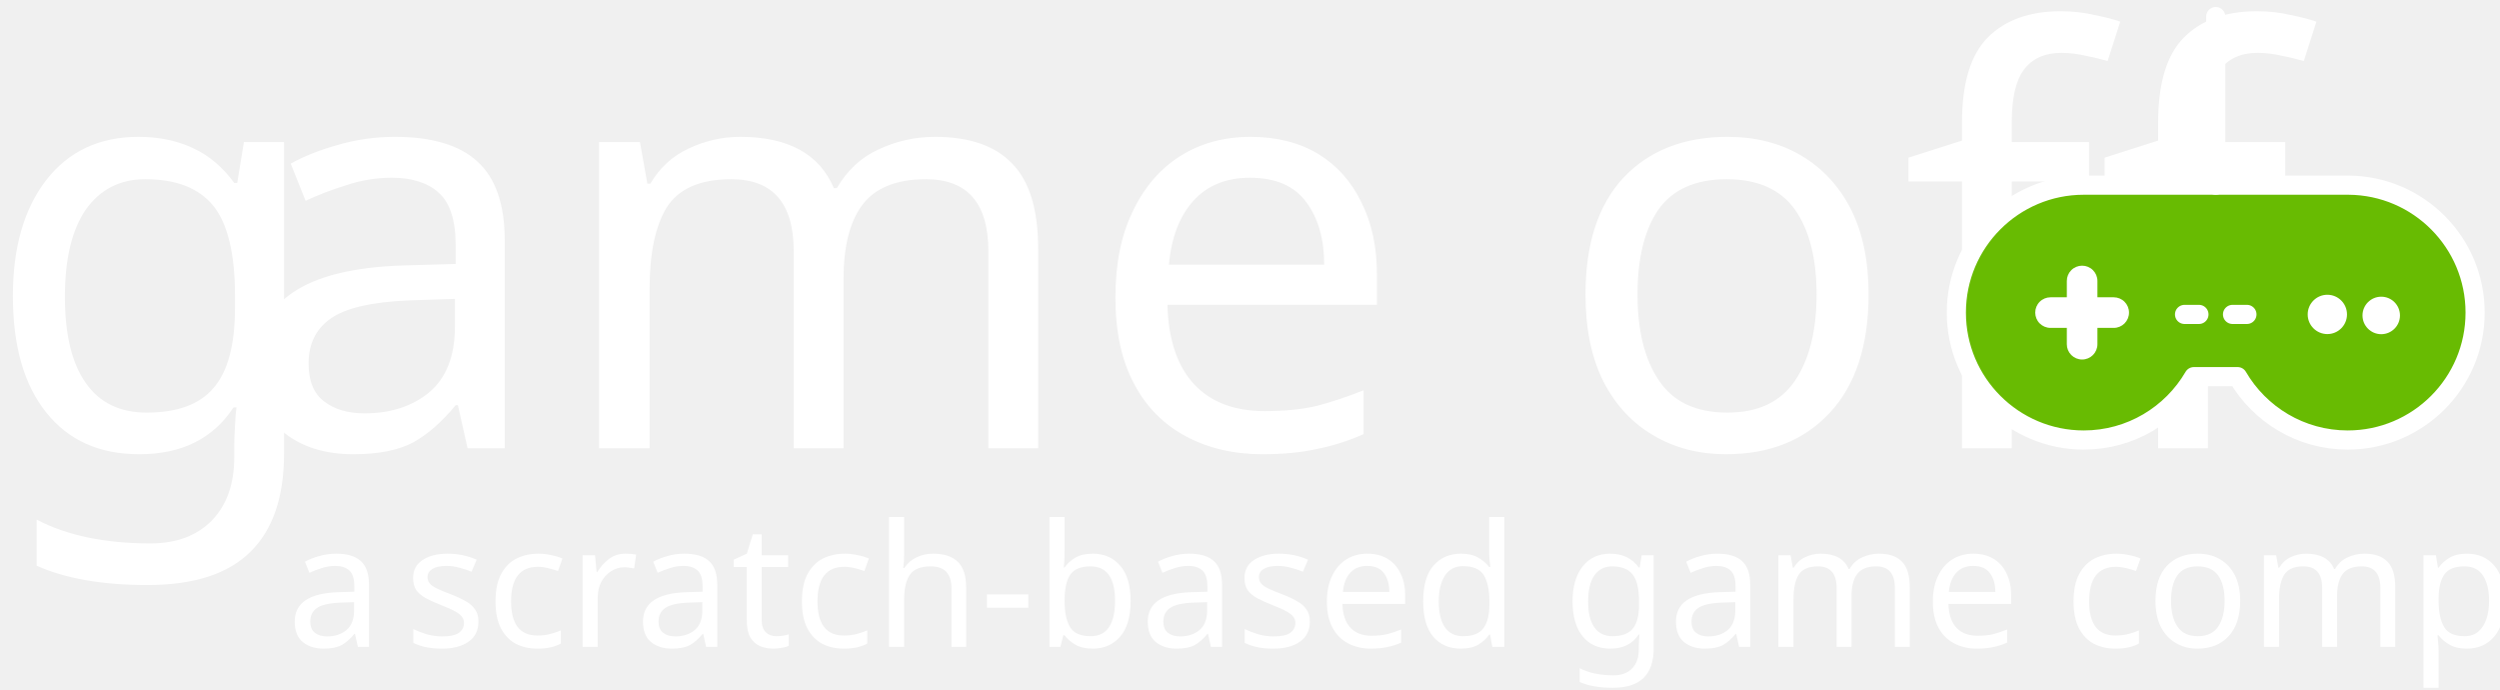
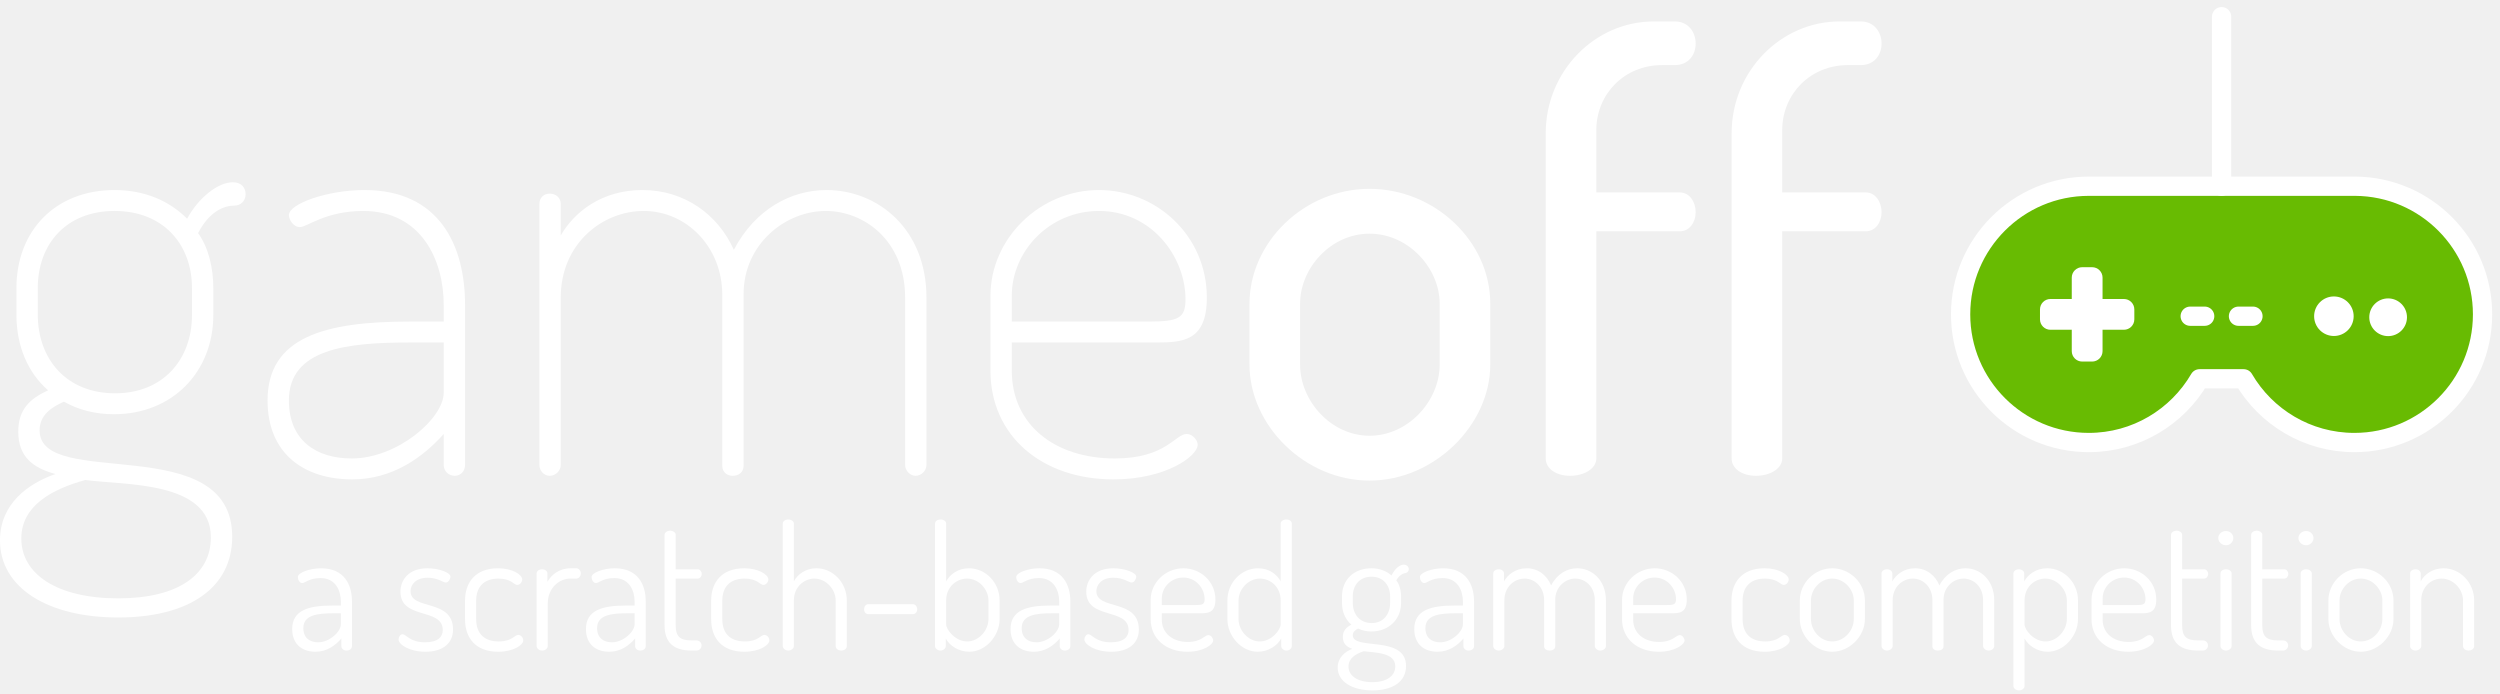
- <svg xmlns="http://www.w3.org/2000/svg" width="100%" height="100%" viewBox="0 0 261 72" version="1.1" xml:space="preserve" style="fill-rule:evenodd;clip-rule:evenodd;stroke-linejoin:round;stroke-miterlimit:1.414;">
-   <g transform="matrix(1,0,0,1,-49.1837,-149.024)">
-     <g transform="matrix(4.96607,0,0,4.96607,-461.092,-845.751)">
-       <text x="102.368px" y="209.738px" style="font-family:'Dosis-ExtraLight';font-size:12px;fill:white;">g<tspan x="107.6px 112.556px 121.64px 126.86px 129.14px 134.48px 137.828px " y="209.738px 209.738px 209.738px 209.738px 209.738px 209.738px 209.738px ">ame off</tspan>
-       </text>
+ <svg xmlns="http://www.w3.org/2000/svg" width="100%" height="100%" viewBox="0 0 382 106" version="1.1" xml:space="preserve" style="fill-rule:evenodd;clip-rule:evenodd;stroke-linejoin:round;stroke-miterlimit:1.414;">
+   <g transform="matrix(1,0,0,1,-51.324,-126.43)">
+     <g transform="matrix(7.76125,0,0,7.61251,-746.163,-1397.5)">
+       <path d="M106.532,206.51C106.532,207.41 105.956,208.082 105.02,208.082C104.06,208.082 103.496,207.398 103.496,206.498L103.496,205.97C103.496,205.094 104.048,204.422 105.008,204.422C105.968,204.422 106.532,205.094 106.532,205.97L106.532,206.51ZM106.904,210.974C106.904,211.718 106.268,212.198 105.08,212.198C103.868,212.198 103.172,211.706 103.172,210.998C103.172,210.326 103.796,210.002 104.432,209.822C105.2,209.93 106.904,209.834 106.904,210.974ZM107.372,204.314C107.48,204.314 107.588,204.23 107.588,204.086C107.588,203.966 107.516,203.846 107.336,203.846C107.036,203.846 106.652,204.17 106.436,204.578C106.088,204.218 105.596,204.002 105.008,204.002C103.844,204.002 103.076,204.818 103.076,205.97L103.076,206.51C103.076,207.134 103.304,207.674 103.7,208.022C103.34,208.19 103.112,208.406 103.112,208.85C103.112,209.366 103.412,209.582 103.844,209.702C103.304,209.894 102.752,210.302 102.752,211.034C102.752,211.982 103.688,212.582 105.08,212.582C106.46,212.582 107.324,211.994 107.324,210.962C107.324,208.802 103.532,210.038 103.532,208.826C103.532,208.514 103.772,208.358 104.012,208.25C104.3,208.418 104.636,208.502 104.996,208.502C106.148,208.502 106.952,207.65 106.952,206.51L106.952,205.97C106.952,205.562 106.856,205.154 106.652,204.866C106.88,204.422 107.168,204.314 107.372,204.314Z" style="fill:white;fill-rule:nonzero;" />
+       <path d="M109.928,204.002C109.196,204.002 108.44,204.278 108.44,204.506C108.44,204.59 108.524,204.746 108.656,204.746C108.8,204.746 109.16,204.422 109.904,204.422C111.044,204.422 111.488,205.406 111.488,206.306L111.488,206.642L110.816,206.642C109.148,206.642 108.02,206.954 108.02,208.226C108.02,209.306 108.752,209.81 109.688,209.81C110.48,209.81 111.08,209.366 111.488,208.898L111.488,209.522C111.488,209.642 111.584,209.738 111.704,209.738C111.824,209.738 111.908,209.642 111.908,209.522L111.908,206.306C111.908,205.118 111.404,204.002 109.928,204.002ZM111.488,208.07C111.488,208.586 110.576,209.39 109.676,209.39C108.98,209.39 108.44,209.03 108.44,208.226C108.44,207.182 109.592,207.062 110.828,207.062L111.488,207.062L111.488,208.07Z" style="fill:white;fill-rule:nonzero;" />
+       <path d="M116.972,209.534C116.972,209.678 117.08,209.738 117.176,209.738C117.284,209.738 117.392,209.678 117.392,209.534L117.392,206.09C117.392,205.094 118.208,204.422 119.012,204.422C119.756,204.422 120.572,205.01 120.572,206.162L120.572,209.522C120.572,209.63 120.668,209.738 120.776,209.738C120.896,209.738 120.992,209.63 120.992,209.522L120.992,206.162C120.992,204.782 120.032,204.002 119.024,204.002C118.328,204.002 117.62,204.386 117.2,205.202C116.888,204.494 116.228,204.002 115.4,204.002C114.596,204.002 114.056,204.446 113.792,204.914L113.792,204.278C113.792,204.158 113.696,204.074 113.576,204.074C113.456,204.074 113.372,204.158 113.372,204.278L113.372,209.522C113.372,209.63 113.456,209.738 113.576,209.738C113.696,209.738 113.792,209.63 113.792,209.522L113.792,206.162C113.792,205.07 114.62,204.422 115.424,204.422C116.276,204.422 116.972,205.154 116.972,206.102L116.972,209.534Z" style="fill:white;fill-rule:nonzero;" />
+       <path d="M124.388,204.002C123.224,204.002 122.252,204.974 122.252,206.126L122.252,207.626C122.252,208.934 123.26,209.81 124.676,209.81C125.708,209.81 126.332,209.342 126.332,209.114C126.332,209.018 126.224,208.898 126.116,208.898C125.888,208.898 125.708,209.39 124.7,209.39C123.524,209.39 122.672,208.718 122.672,207.626L122.672,207.062L125.516,207.062C126.032,207.062 126.512,207.038 126.512,206.162C126.512,204.914 125.516,204.002 124.388,204.002ZM122.672,206.642L122.672,206.126C122.672,205.226 123.416,204.422 124.388,204.422C125.42,204.422 126.092,205.334 126.092,206.198C126.092,206.57 125.96,206.642 125.372,206.642L122.672,206.642Z" style="fill:white;fill-rule:nonzero;" />
+       <path d="M129.716,203.978C128.42,203.978 127.352,205.058 127.352,206.282L127.352,207.506C127.352,208.73 128.444,209.834 129.716,209.834C130.988,209.834 132.092,208.718 132.092,207.506L132.092,206.282C132.092,205.022 130.988,203.978 129.716,203.978ZM131.096,207.506C131.096,208.238 130.472,208.934 129.716,208.934C128.96,208.934 128.348,208.238 128.348,207.506L128.348,206.282C128.348,205.574 128.948,204.878 129.716,204.878C130.484,204.878 131.096,205.574 131.096,206.282L131.096,207.506Z" style="fill:white;fill-rule:nonzero;" />
+       <path d="M134.18,202.778C134.192,202.07 134.732,201.494 135.476,201.494L135.728,201.494C135.992,201.494 136.136,201.29 136.136,201.062C136.136,200.834 135.992,200.618 135.728,200.618L135.308,200.618C134.156,200.618 133.184,201.614 133.184,202.862L133.184,209.39C133.184,209.594 133.388,209.738 133.664,209.738C133.94,209.738 134.18,209.594 134.18,209.39L134.18,204.83L135.824,204.83C136.016,204.83 136.136,204.65 136.136,204.446C136.136,204.242 136.016,204.05 135.824,204.05L134.18,204.05L134.18,202.778Z" style="fill:white;fill-rule:nonzero;" />
+       <path d="M137.84,202.778C137.852,202.07 138.392,201.494 139.136,201.494L139.388,201.494C139.652,201.494 139.796,201.29 139.796,201.062C139.796,200.834 139.652,200.618 139.388,200.618L138.968,200.618C137.816,200.618 136.844,201.614 136.844,202.862L136.844,209.39C136.844,209.594 137.048,209.738 137.324,209.738C137.6,209.738 137.84,209.594 137.84,209.39L137.84,204.83L139.484,204.83C139.676,204.83 139.796,204.65 139.796,204.446C139.796,204.242 139.676,204.05 139.484,204.05L137.84,204.05L137.84,202.778Z" style="fill:white;fill-rule:nonzero;" />
    </g>
-     <g transform="matrix(1.48577,0,0,1.48577,90.071,-95.0669)">
-       <text x="-7.348px" y="209.738px" style="font-family:'Dosis-Regular';font-size:12px;fill:white;">a<tspan x="-2.212px 0.068px 4.568px 9.38px 13.232px 18.368px 21.812px 26.624px 32.456px 37.292px 42.98px 48.116px 52.616px 57.992px 63.68px 65.96px 71.264px 76.4px 85.64px 91.016px 93.296px 98.108px 103.604px 112.844px 118.532px 123.908px 127.352px 129.524px 132.968px 135.14px 140.636px " y="209.738px 209.738px 209.738px 209.738px 209.738px 209.738px 209.738px 209.738px 209.738px 209.738px 209.738px 209.738px 209.738px 209.738px 209.738px 209.738px 209.738px 209.738px 209.738px 209.738px 209.738px 209.738px 209.738px 209.738px 209.738px 209.738px 209.738px 209.738px 209.738px 209.738px 209.738px "> scratch-based game competition</tspan>
-       </text>
+     <g transform="matrix(2.18099,0,0,2.187,111.213,-232.863)">
+       <path d="M-4.972,203.99C-5.74,203.99 -6.592,204.29 -6.592,204.602C-6.592,204.782 -6.484,205.022 -6.28,205.022C-6.088,205.022 -5.8,204.674 -4.996,204.674C-3.964,204.674 -3.58,205.538 -3.58,206.306L-3.58,206.594L-4.192,206.594C-5.86,206.594 -6.988,206.93 -6.988,208.238C-6.988,209.318 -6.268,209.822 -5.356,209.822C-4.552,209.822 -3.964,209.378 -3.544,208.898L-3.544,209.426C-3.544,209.606 -3.388,209.738 -3.184,209.738C-2.956,209.738 -2.8,209.606 -2.8,209.426L-2.8,206.306C-2.8,205.106 -3.364,203.99 -4.972,203.99ZM-3.58,207.902C-3.58,208.442 -4.396,209.162 -5.164,209.162C-5.752,209.162 -6.208,208.862 -6.208,208.166C-6.208,207.242 -5.188,207.134 -4.084,207.134L-3.58,207.134L-3.58,207.902Z" style="fill:white;fill-rule:nonzero;" />
+       <path d="M2.324,209.162C1.244,209.162 1.004,208.598 0.74,208.598C0.584,208.598 0.464,208.802 0.464,208.958C0.464,209.318 1.22,209.822 2.348,209.822C3.572,209.822 4.28,209.222 4.28,208.274C4.28,206.09 1.304,206.954 1.304,205.586C1.304,205.19 1.616,204.65 2.504,204.65C3.212,204.65 3.584,204.986 3.776,204.986C3.968,204.986 4.1,204.71 4.1,204.578C4.1,204.29 3.284,203.99 2.492,203.99C1.124,203.99 0.596,204.854 0.596,205.622C0.596,207.614 3.56,206.714 3.56,208.31C3.56,208.766 3.236,209.162 2.324,209.162Z" style="fill:white;fill-rule:nonzero;" />
+       <path d="M7.448,209.822C8.504,209.822 9.2,209.354 9.2,209.03C9.2,208.85 9.056,208.646 8.84,208.646C8.6,208.646 8.408,209.102 7.484,209.102C6.428,209.102 5.9,208.514 5.9,207.542L5.9,206.258C5.9,205.298 6.428,204.71 7.472,204.71C8.348,204.71 8.552,205.154 8.78,205.154C8.972,205.154 9.128,204.938 9.128,204.77C9.128,204.446 8.456,203.99 7.436,203.99C5.84,203.99 5.12,204.986 5.12,206.258L5.12,207.542C5.12,208.85 5.852,209.822 7.448,209.822Z" style="fill:white;fill-rule:nonzero;" />
+       <path d="M12.92,204.71C13.088,204.71 13.232,204.542 13.232,204.35C13.232,204.158 13.088,203.99 12.92,203.99L12.5,203.99C11.72,203.99 11.156,204.458 10.892,204.938L10.892,204.35C10.892,204.182 10.724,204.062 10.52,204.062C10.304,204.062 10.136,204.182 10.136,204.35L10.136,209.426C10.136,209.582 10.304,209.738 10.52,209.738C10.748,209.738 10.916,209.582 10.916,209.426L10.916,206.462C10.916,205.37 11.708,204.71 12.5,204.71L12.92,204.71Z" style="fill:white;fill-rule:nonzero;" />
+       <path d="M15.608,203.99C14.84,203.99 13.988,204.29 13.988,204.602C13.988,204.782 14.096,205.022 14.3,205.022C14.492,205.022 14.78,204.674 15.584,204.674C16.616,204.674 17,205.538 17,206.306L17,206.594L16.388,206.594C14.72,206.594 13.592,206.93 13.592,208.238C13.592,209.318 14.312,209.822 15.224,209.822C16.028,209.822 16.616,209.378 17.036,208.898L17.036,209.426C17.036,209.606 17.192,209.738 17.396,209.738C17.624,209.738 17.78,209.606 17.78,209.426L17.78,206.306C17.78,205.106 17.216,203.99 15.608,203.99ZM17,207.902C17,208.442 16.184,209.162 15.416,209.162C14.828,209.162 14.372,208.862 14.372,208.166C14.372,207.242 15.392,207.134 16.496,207.134L17,207.134L17,207.902Z" style="fill:white;fill-rule:nonzero;" />
+       <path d="M19.88,204.71L21.428,204.71C21.584,204.71 21.704,204.554 21.704,204.386C21.704,204.218 21.584,204.062 21.428,204.062L19.88,204.062L19.88,201.65C19.88,201.482 19.676,201.362 19.484,201.362C19.304,201.362 19.1,201.482 19.1,201.65L19.1,207.974C19.1,209.21 19.76,209.738 20.996,209.738L21.332,209.738C21.548,209.738 21.692,209.57 21.692,209.378C21.692,209.198 21.548,209.03 21.332,209.03L20.996,209.03C20.168,209.03 19.88,208.754 19.88,207.974L19.88,204.71Z" style="fill:white;fill-rule:nonzero;" />
+       <path d="M24.692,209.822C25.748,209.822 26.444,209.354 26.444,209.03C26.444,208.85 26.3,208.646 26.084,208.646C25.844,208.646 25.652,209.102 24.728,209.102C23.672,209.102 23.144,208.514 23.144,207.542L23.144,206.258C23.144,205.298 23.672,204.71 24.716,204.71C25.592,204.71 25.796,205.154 26.024,205.154C26.216,205.154 26.372,204.938 26.372,204.77C26.372,204.446 25.7,203.99 24.68,203.99C23.084,203.99 22.364,204.986 22.364,206.258L22.364,207.542C22.364,208.85 23.096,209.822 24.692,209.822Z" style="fill:white;fill-rule:nonzero;" />
+       <path d="M28.16,206.234C28.16,205.274 28.892,204.71 29.6,204.71C30.416,204.71 31.088,205.466 31.088,206.234L31.088,209.426C31.088,209.63 31.292,209.738 31.472,209.738C31.676,209.738 31.868,209.63 31.868,209.426L31.868,206.234C31.868,204.998 30.896,203.99 29.744,203.99C28.952,203.99 28.412,204.434 28.16,204.902L28.16,200.87C28.16,200.702 27.98,200.582 27.764,200.582C27.548,200.582 27.38,200.702 27.38,200.87L27.38,209.426C27.38,209.582 27.548,209.738 27.764,209.738C27.98,209.738 28.16,209.582 28.16,209.426L28.16,206.234Z" style="fill:white;fill-rule:nonzero;" />
+       <path d="M33.08,206.858C33.08,207.062 33.2,207.194 33.38,207.194L36.5,207.194C36.656,207.194 36.8,207.062 36.8,206.858C36.8,206.654 36.656,206.498 36.5,206.498L33.38,206.498C33.2,206.498 33.08,206.654 33.08,206.858Z" style="fill:white;fill-rule:nonzero;" />
+       <path d="M38.432,200.582C38.216,200.582 38.048,200.702 38.048,200.87L38.048,209.426C38.048,209.582 38.216,209.738 38.432,209.738C38.636,209.738 38.804,209.582 38.804,209.426L38.804,208.898C39.056,209.39 39.704,209.822 40.448,209.822C41.576,209.822 42.572,208.73 42.572,207.542L42.572,206.234C42.572,204.998 41.6,203.99 40.424,203.99C39.632,203.99 39.092,204.434 38.828,204.902L38.828,200.87C38.828,200.702 38.66,200.582 38.432,200.582ZM41.792,207.542C41.792,208.334 41.108,209.102 40.304,209.102C39.464,209.102 38.828,208.274 38.828,207.914L38.828,206.234C38.828,205.274 39.572,204.71 40.292,204.71C41.12,204.71 41.792,205.466 41.792,206.234L41.792,207.542Z" style="fill:white;fill-rule:nonzero;" />
+       <path d="M45.356,203.99C44.588,203.99 43.736,204.29 43.736,204.602C43.736,204.782 43.844,205.022 44.048,205.022C44.24,205.022 44.528,204.674 45.332,204.674C46.364,204.674 46.748,205.538 46.748,206.306L46.748,206.594L46.136,206.594C44.468,206.594 43.34,206.93 43.34,208.238C43.34,209.318 44.06,209.822 44.972,209.822C45.776,209.822 46.364,209.378 46.784,208.898L46.784,209.426C46.784,209.606 46.94,209.738 47.144,209.738C47.372,209.738 47.528,209.606 47.528,209.426L47.528,206.306C47.528,205.106 46.964,203.99 45.356,203.99ZM46.748,207.902C46.748,208.442 45.932,209.162 45.164,209.162C44.576,209.162 44.12,208.862 44.12,208.166C44.12,207.242 45.14,207.134 46.244,207.134L46.748,207.134L46.748,207.902Z" style="fill:white;fill-rule:nonzero;" />
+       <path d="M50.372,209.162C49.292,209.162 49.052,208.598 48.788,208.598C48.632,208.598 48.512,208.802 48.512,208.958C48.512,209.318 49.268,209.822 50.396,209.822C51.62,209.822 52.328,209.222 52.328,208.274C52.328,206.09 49.352,206.954 49.352,205.586C49.352,205.19 49.664,204.65 50.552,204.65C51.26,204.65 51.632,204.986 51.824,204.986C52.016,204.986 52.148,204.71 52.148,204.578C52.148,204.29 51.332,203.99 50.54,203.99C49.172,203.99 48.644,204.854 48.644,205.622C48.644,207.614 51.608,206.714 51.608,208.31C51.608,208.766 51.284,209.162 50.372,209.162Z" style="fill:white;fill-rule:nonzero;" />
+       <path d="M55.448,203.99C54.188,203.99 53.156,204.998 53.156,206.198L53.156,207.542C53.156,208.91 54.224,209.822 55.736,209.822C56.852,209.822 57.536,209.318 57.536,209.03C57.536,208.886 57.392,208.658 57.2,208.658C56.936,208.658 56.708,209.138 55.76,209.138C54.704,209.138 53.936,208.538 53.936,207.578L53.936,207.134L56.648,207.134C57.176,207.134 57.692,207.098 57.692,206.174C57.692,204.902 56.636,203.99 55.448,203.99ZM53.936,206.558L53.936,206.102C53.936,205.298 54.608,204.638 55.436,204.638C56.324,204.638 56.936,205.382 56.936,206.15C56.936,206.486 56.816,206.558 56.336,206.558L53.936,206.558Z" style="fill:white;fill-rule:nonzero;" />
+       <path d="M62.672,200.582C62.444,200.582 62.264,200.702 62.264,200.87L62.264,204.902C62.012,204.434 61.472,203.99 60.68,203.99C59.504,203.99 58.532,204.998 58.532,206.234L58.532,207.542C58.532,208.73 59.516,209.822 60.656,209.822C61.4,209.822 62.036,209.39 62.3,208.898L62.3,209.426C62.3,209.582 62.468,209.738 62.672,209.738C62.888,209.738 63.044,209.582 63.044,209.426L63.044,200.87C63.044,200.702 62.888,200.582 62.672,200.582ZM59.312,206.234C59.312,205.466 59.984,204.71 60.812,204.71C61.532,204.71 62.264,205.274 62.264,206.234L62.264,207.914C62.264,208.274 61.64,209.102 60.8,209.102C59.996,209.102 59.312,208.334 59.312,207.542L59.312,206.234Z" style="fill:white;fill-rule:nonzero;" />
+       <path d="M68.612,208.406C69.836,208.406 70.7,207.554 70.7,206.414L70.7,205.958C70.7,205.538 70.592,205.13 70.364,204.83C70.58,204.458 70.844,204.35 71.036,204.314C71.144,204.29 71.24,204.194 71.24,204.05C71.24,203.906 71.12,203.738 70.88,203.738C70.604,203.738 70.268,204.014 70.028,204.494C69.68,204.182 69.188,203.99 68.624,203.99C67.376,203.99 66.56,204.806 66.56,205.958L66.56,206.414C66.56,207.038 66.8,207.578 67.22,207.926C66.86,208.118 66.62,208.346 66.62,208.79C66.62,209.27 66.896,209.486 67.28,209.618C66.764,209.822 66.26,210.23 66.26,210.926C66.26,211.922 67.292,212.522 68.696,212.522C70.064,212.522 71.048,211.946 71.048,210.818C71.048,208.634 67.316,209.75 67.316,208.67C67.316,208.418 67.508,208.298 67.688,208.202C67.964,208.334 68.276,208.406 68.612,208.406ZM69.932,206.414C69.932,207.218 69.44,207.818 68.636,207.818C67.808,207.818 67.316,207.206 67.316,206.402L67.316,205.958C67.316,205.178 67.796,204.578 68.624,204.578C69.452,204.578 69.932,205.178 69.932,205.958L69.932,206.414ZM70.292,210.842C70.292,211.514 69.692,211.946 68.684,211.946C67.652,211.946 67.016,211.502 67.016,210.854C67.016,210.278 67.52,209.966 68.084,209.786C68.84,209.894 70.292,209.846 70.292,210.842Z" style="fill:white;fill-rule:nonzero;" />
+       <path d="M73.64,203.99C72.872,203.99 72.02,204.29 72.02,204.602C72.02,204.782 72.128,205.022 72.332,205.022C72.524,205.022 72.812,204.674 73.616,204.674C74.648,204.674 75.032,205.538 75.032,206.306L75.032,206.594L74.42,206.594C72.752,206.594 71.624,206.93 71.624,208.238C71.624,209.318 72.344,209.822 73.256,209.822C74.06,209.822 74.648,209.378 75.068,208.898L75.068,209.426C75.068,209.606 75.224,209.738 75.428,209.738C75.656,209.738 75.812,209.606 75.812,209.426L75.812,206.306C75.812,205.106 75.248,203.99 73.64,203.99ZM75.032,207.902C75.032,208.442 74.216,209.162 73.448,209.162C72.86,209.162 72.404,208.862 72.404,208.166C72.404,207.242 73.424,207.134 74.528,207.134L75.032,207.134L75.032,207.902Z" style="fill:white;fill-rule:nonzero;" />
+       <path d="M80.72,209.438C80.72,209.654 80.924,209.738 81.104,209.738C81.296,209.738 81.5,209.654 81.5,209.438L81.5,206.186C81.5,205.286 82.208,204.71 82.904,204.71C83.564,204.71 84.272,205.226 84.272,206.234L84.272,209.426C84.272,209.582 84.452,209.738 84.656,209.738C84.884,209.738 85.052,209.582 85.052,209.426L85.052,206.234C85.052,204.806 84.068,203.99 83.036,203.99C82.34,203.99 81.632,204.374 81.212,205.19C80.924,204.482 80.3,203.99 79.508,203.99C78.716,203.99 78.176,204.434 77.912,204.902L77.912,204.35C77.912,204.182 77.744,204.062 77.54,204.062C77.324,204.062 77.156,204.182 77.156,204.35L77.156,209.426C77.156,209.582 77.324,209.738 77.54,209.738C77.756,209.738 77.936,209.582 77.936,209.426L77.936,206.234C77.936,205.262 78.656,204.71 79.352,204.71C80.096,204.71 80.72,205.334 80.72,206.198L80.72,209.438Z" style="fill:white;fill-rule:nonzero;" />
+       <path d="M88.472,203.99C87.212,203.99 86.18,204.998 86.18,206.198L86.18,207.542C86.18,208.91 87.248,209.822 88.76,209.822C89.876,209.822 90.56,209.318 90.56,209.03C90.56,208.886 90.416,208.658 90.224,208.658C89.96,208.658 89.732,209.138 88.784,209.138C87.728,209.138 86.96,208.538 86.96,207.578L86.96,207.134L89.672,207.134C90.2,207.134 90.716,207.098 90.716,206.174C90.716,204.902 89.66,203.99 88.472,203.99ZM86.96,206.558L86.96,206.102C86.96,205.298 87.632,204.638 88.46,204.638C89.348,204.638 89.96,205.382 89.96,206.15C89.96,206.486 89.84,206.558 89.36,206.558L86.96,206.558Z" style="fill:white;fill-rule:nonzero;" />
+       <path d="M96.176,209.822C97.232,209.822 97.928,209.354 97.928,209.03C97.928,208.85 97.784,208.646 97.568,208.646C97.328,208.646 97.136,209.102 96.212,209.102C95.156,209.102 94.628,208.514 94.628,207.542L94.628,206.258C94.628,205.298 95.156,204.71 96.2,204.71C97.076,204.71 97.28,205.154 97.508,205.154C97.7,205.154 97.856,204.938 97.856,204.77C97.856,204.446 97.184,203.99 96.164,203.99C94.568,203.99 93.848,204.986 93.848,206.258L93.848,207.542C93.848,208.85 94.58,209.822 96.176,209.822Z" style="fill:white;fill-rule:nonzero;" />
+       <path d="M100.904,203.99C99.656,203.99 98.636,205.034 98.636,206.234L98.636,207.542C98.636,208.742 99.692,209.822 100.904,209.822C102.128,209.822 103.196,208.73 103.196,207.542L103.196,206.234C103.196,204.998 102.128,203.99 100.904,203.99ZM102.416,207.542C102.416,208.346 101.744,209.102 100.904,209.102C100.076,209.102 99.416,208.346 99.416,207.542L99.416,206.234C99.416,205.466 100.064,204.71 100.904,204.71C101.744,204.71 102.416,205.466 102.416,206.234L102.416,207.542Z" style="fill:white;fill-rule:nonzero;" />
+       <path d="M107.924,209.438C107.924,209.654 108.128,209.738 108.308,209.738C108.5,209.738 108.704,209.654 108.704,209.438L108.704,206.186C108.704,205.286 109.412,204.71 110.108,204.71C110.768,204.71 111.476,205.226 111.476,206.234L111.476,209.426C111.476,209.582 111.656,209.738 111.86,209.738C112.088,209.738 112.256,209.582 112.256,209.426L112.256,206.234C112.256,204.806 111.272,203.99 110.24,203.99C109.544,203.99 108.836,204.374 108.416,205.19C108.128,204.482 107.504,203.99 106.712,203.99C105.92,203.99 105.38,204.434 105.116,204.902L105.116,204.35C105.116,204.182 104.948,204.062 104.744,204.062C104.528,204.062 104.36,204.182 104.36,204.35L104.36,209.426C104.36,209.582 104.528,209.738 104.744,209.738C104.96,209.738 105.14,209.582 105.14,209.426L105.14,206.234C105.14,205.262 105.86,204.71 106.556,204.71C107.3,204.71 107.924,205.334 107.924,206.198L107.924,209.438Z" style="fill:white;fill-rule:nonzero;" />
+       <path d="M113.984,204.062C113.768,204.062 113.6,204.182 113.6,204.35L113.6,212.222C113.6,212.366 113.768,212.522 113.984,212.522C114.212,212.522 114.38,212.366 114.38,212.222L114.38,208.898C114.644,209.39 115.268,209.822 116,209.822C117.128,209.822 118.124,208.73 118.124,207.542L118.124,206.234C118.124,204.998 117.152,203.99 115.964,203.99C115.172,203.99 114.62,204.434 114.356,204.902L114.356,204.35C114.356,204.182 114.188,204.062 113.984,204.062ZM117.344,207.542C117.344,208.334 116.648,209.102 115.856,209.102C115.004,209.102 114.38,208.274 114.38,207.914L114.38,206.234C114.38,205.274 115.112,204.71 115.832,204.71C116.66,204.71 117.344,205.466 117.344,206.234L117.344,207.542Z" style="fill:white;fill-rule:nonzero;" />
+       <path d="M121.364,203.99C120.104,203.99 119.072,204.998 119.072,206.198L119.072,207.542C119.072,208.91 120.14,209.822 121.652,209.822C122.768,209.822 123.452,209.318 123.452,209.03C123.452,208.886 123.308,208.658 123.116,208.658C122.852,208.658 122.624,209.138 121.676,209.138C120.62,209.138 119.852,208.538 119.852,207.578L119.852,207.134L122.564,207.134C123.092,207.134 123.608,207.098 123.608,206.174C123.608,204.902 122.552,203.99 121.364,203.99ZM119.852,206.558L119.852,206.102C119.852,205.298 120.524,204.638 121.352,204.638C122.24,204.638 122.852,205.382 122.852,206.15C122.852,206.486 122.732,206.558 122.252,206.558L119.852,206.558Z" style="fill:white;fill-rule:nonzero;" />
+       <path d="M125.42,204.71L126.968,204.71C127.124,204.71 127.244,204.554 127.244,204.386C127.244,204.218 127.124,204.062 126.968,204.062L125.42,204.062L125.42,201.65C125.42,201.482 125.216,201.362 125.024,201.362C124.844,201.362 124.64,201.482 124.64,201.65L124.64,207.974C124.64,209.21 125.3,209.738 126.536,209.738L126.872,209.738C127.088,209.738 127.232,209.57 127.232,209.378C127.232,209.198 127.088,209.03 126.872,209.03L126.536,209.03C125.708,209.03 125.42,208.754 125.42,207.974L125.42,204.71Z" style="fill:white;fill-rule:nonzero;" />
+       <path d="M128.492,204.062C128.276,204.062 128.108,204.182 128.108,204.35L128.108,209.426C128.108,209.582 128.276,209.738 128.492,209.738C128.708,209.738 128.888,209.582 128.888,209.426L128.888,204.35C128.888,204.182 128.708,204.062 128.492,204.062ZM128.492,201.386C128.192,201.386 127.952,201.614 127.952,201.878C127.952,202.142 128.192,202.382 128.492,202.382C128.78,202.382 129.008,202.142 129.008,201.878C129.008,201.614 128.78,201.386 128.492,201.386Z" style="fill:white;fill-rule:nonzero;" />
+       <path d="M131.036,204.71L132.584,204.71C132.74,204.71 132.86,204.554 132.86,204.386C132.86,204.218 132.74,204.062 132.584,204.062L131.036,204.062L131.036,201.65C131.036,201.482 130.832,201.362 130.64,201.362C130.46,201.362 130.256,201.482 130.256,201.65L130.256,207.974C130.256,209.21 130.916,209.738 132.152,209.738L132.488,209.738C132.704,209.738 132.848,209.57 132.848,209.378C132.848,209.198 132.704,209.03 132.488,209.03L132.152,209.03C131.324,209.03 131.036,208.754 131.036,207.974L131.036,204.71Z" style="fill:white;fill-rule:nonzero;" />
+       <path d="M134.108,204.062C133.892,204.062 133.724,204.182 133.724,204.35L133.724,209.426C133.724,209.582 133.892,209.738 134.108,209.738C134.324,209.738 134.504,209.582 134.504,209.426L134.504,204.35C134.504,204.182 134.324,204.062 134.108,204.062ZM134.108,201.386C133.808,201.386 133.568,201.614 133.568,201.878C133.568,202.142 133.808,202.382 134.108,202.382C134.396,202.382 134.624,202.142 134.624,201.878C134.624,201.614 134.396,201.386 134.108,201.386Z" style="fill:white;fill-rule:nonzero;" />
+       <path d="M137.936,203.99C136.688,203.99 135.668,205.034 135.668,206.234L135.668,207.542C135.668,208.742 136.724,209.822 137.936,209.822C139.16,209.822 140.228,208.73 140.228,207.542L140.228,206.234C140.228,204.998 139.16,203.99 137.936,203.99ZM139.448,207.542C139.448,208.346 138.776,209.102 137.936,209.102C137.108,209.102 136.448,208.346 136.448,207.542L136.448,206.234C136.448,205.466 137.096,204.71 137.936,204.71C138.776,204.71 139.448,205.466 139.448,206.234L139.448,207.542Z" style="fill:white;fill-rule:nonzero;" />
+       <path d="M142.172,206.234C142.172,205.274 142.892,204.71 143.6,204.71C144.428,204.71 145.1,205.466 145.1,206.234L145.1,209.426C145.1,209.63 145.304,209.738 145.484,209.738C145.676,209.738 145.88,209.63 145.88,209.426L145.88,206.234C145.88,204.998 144.896,203.99 143.744,203.99C142.94,203.99 142.388,204.434 142.136,204.902L142.136,204.35C142.136,204.182 141.968,204.062 141.776,204.062C141.548,204.062 141.392,204.182 141.392,204.35L141.392,209.426C141.392,209.582 141.548,209.738 141.776,209.738C141.992,209.738 142.172,209.582 142.172,209.426L142.172,206.234Z" style="fill:white;fill-rule:nonzero;" />
    </g>
-     <path d="M294.474,168.356L294.474,168.356C301.776,168.403 307.689,174.346 307.689,181.659C307.689,189.001 301.728,194.962 294.386,194.962C289.48,194.962 285.191,192.302 282.885,188.346L278.313,188.346C276.006,192.302 271.718,194.962 266.812,194.962C259.47,194.962 253.509,189.001 253.509,181.659C253.509,174.317 259.47,168.356 266.812,168.356L294.474,168.356Z" style="fill:rgb(104,187,2);stroke-width:2px;stroke:white;" />
-     <g transform="matrix(1.23702,0,0,1.23702,-68.5778,-40.814)">
+     <g transform="matrix(1.47196,0,0,1.47196,-22.2483,-92.928)">
+       <path d="M294.474,168.356L294.474,168.356C301.776,168.403 307.689,174.346 307.689,181.659C307.689,189.001 301.728,194.962 294.386,194.962C289.48,194.962 285.191,192.302 282.885,188.346L278.313,188.346C276.006,192.302 271.718,194.962 266.812,194.962C259.47,194.962 253.509,189.001 253.509,181.659C253.509,174.317 259.47,168.356 266.812,168.356L294.474,168.356Z" style="fill:rgb(104,187,2);stroke-width:2px;stroke:white;" />
+     </g>
+     <g transform="matrix(1.82085,0,0,1.82085,-123.192,-153.005)">
      <circle cx="291.696" cy="180" r="1.659" style="fill:white;" />
    </g>
-     <g transform="matrix(1.17967,0,0,1.17967,-46.2204,-30.3841)">
+     <g transform="matrix(1.73644,0,0,1.73644,-90.283,-137.652)">
      <circle cx="291.696" cy="180" r="1.659" style="fill:white;" />
    </g>
-     <g transform="matrix(1,0,0,1,-27.8806,0.863641)">
-       <path d="M289.628,180.792C289.628,180.369 289.796,179.964 290.095,179.665C290.394,179.366 290.799,179.198 291.222,179.198C292.065,179.198 292.927,179.198 292.927,179.198C292.927,179.198 292.927,178.336 292.927,177.493C292.927,177.07 293.095,176.664 293.394,176.365C293.693,176.066 294.099,175.898 294.522,175.898C294.524,175.898 294.526,175.898 294.528,175.898C294.951,175.898 295.357,176.066 295.656,176.365C295.955,176.664 296.123,177.07 296.123,177.493C296.123,178.336 296.123,179.198 296.123,179.198C296.123,179.198 296.985,179.198 297.828,179.198C298.251,179.198 298.656,179.366 298.955,179.665C299.254,179.964 299.422,180.369 299.422,180.792C299.422,180.794 299.422,180.797 299.422,180.799C299.422,181.222 299.254,181.627 298.955,181.926C298.656,182.225 298.251,182.393 297.828,182.393C296.985,182.393 296.123,182.393 296.123,182.393C296.123,182.393 296.123,183.255 296.123,184.098C296.123,184.521 295.955,184.927 295.656,185.226C295.357,185.525 294.951,185.693 294.528,185.693C294.526,185.693 294.524,185.693 294.522,185.693C294.099,185.693 293.693,185.525 293.394,185.226C293.095,184.927 292.927,184.521 292.927,184.098C292.927,183.255 292.927,182.393 292.927,182.393C292.927,182.393 292.065,182.393 291.222,182.393C290.799,182.393 290.394,182.225 290.095,181.926C289.796,181.627 289.628,181.222 289.628,180.799C289.628,180.797 289.628,180.794 289.628,180.792Z" style="fill:white;" />
+     <g transform="matrix(1.47196,0,0,1.47196,-63.2875,-91.6568)">
+       <path d="M289.628,180.281C289.628,179.683 290.113,179.198 290.711,179.198C291.673,179.198 292.927,179.198 292.927,179.198C292.927,179.198 292.927,177.943 292.927,176.981C292.927,176.383 293.412,175.898 294.01,175.898C294.342,175.898 294.707,175.898 295.039,175.898C295.638,175.898 296.123,176.383 296.123,176.981C296.123,177.943 296.123,179.198 296.123,179.198C296.123,179.198 297.377,179.198 298.339,179.198C298.937,179.198 299.422,179.683 299.422,180.281C299.422,180.613 299.422,180.978 299.422,181.31C299.422,181.908 298.937,182.393 298.339,182.393C297.377,182.393 296.123,182.393 296.123,182.393C296.123,182.393 296.123,183.648 296.123,184.609C296.123,185.208 295.638,185.693 295.039,185.693C294.707,185.693 294.342,185.693 294.01,185.693C293.412,185.693 292.927,185.208 292.927,184.609C292.927,183.648 292.927,182.393 292.927,182.393C292.927,182.393 291.673,182.393 290.711,182.393C290.113,182.393 289.628,181.908 289.628,181.31C289.628,180.978 289.628,180.613 289.628,180.281Z" style="fill:white;" />
    </g>
-     <g transform="matrix(1,0,0,1,1.00668,-1.98775)">
+     <g transform="matrix(1.47196,0,0,1.47196,-20.7665,-95.8539)">
      <path d="M276.335,183.837L277.838,183.837" style="fill:none;stroke-width:2px;stroke-linecap:round;stroke:white;" />
    </g>
-     <g transform="matrix(1,0,0,1,6.01833,-1.98775)">
+     <g transform="matrix(1.47196,0,0,1.47196,-13.3895,-95.8539)">
      <path d="M276.335,183.837L277.838,183.837" style="fill:none;stroke-width:2px;stroke-linecap:round;stroke:white;" />
    </g>
-     <g transform="matrix(0.104536,0,0,0.104536,251.266,150.756)">
+     <g transform="matrix(0.153874,0,0,0.153874,347.606,128.98)">
      <path d="M280.599,168.356L280.599,0" style="fill:none;stroke-width:19.13px;stroke-linecap:round;stroke:white;" />
    </g>
  </g>
</svg>
